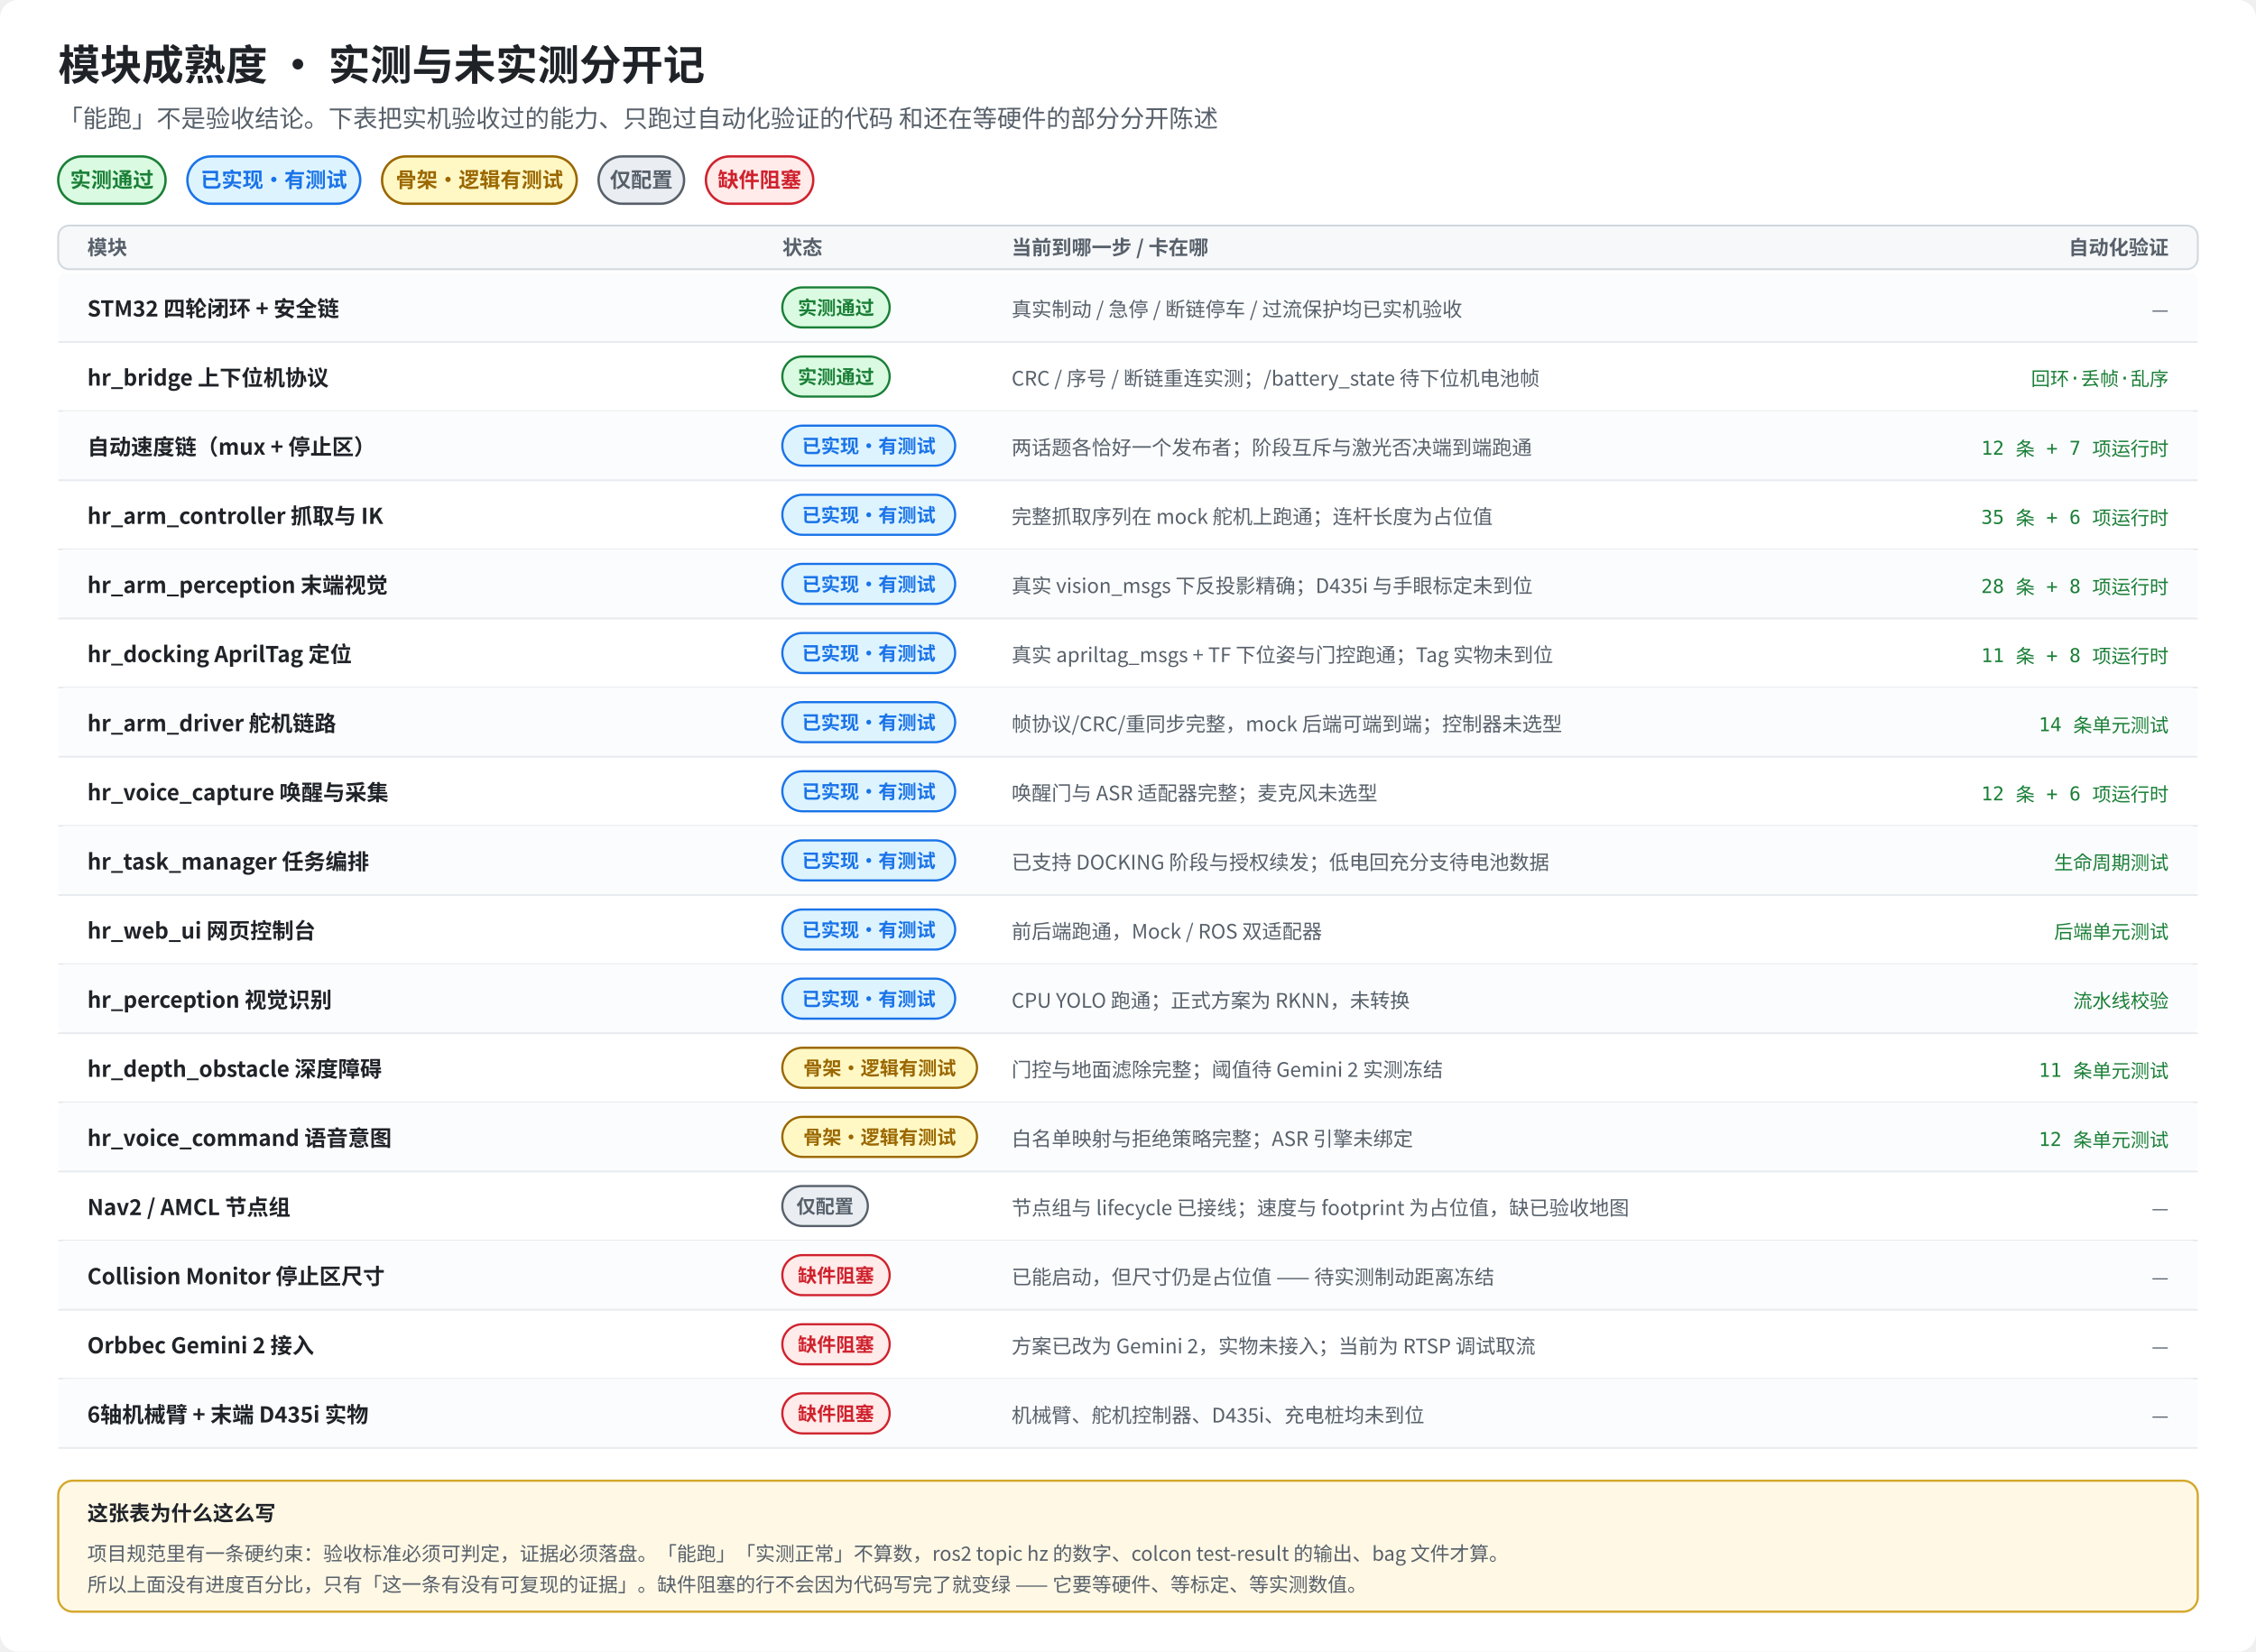
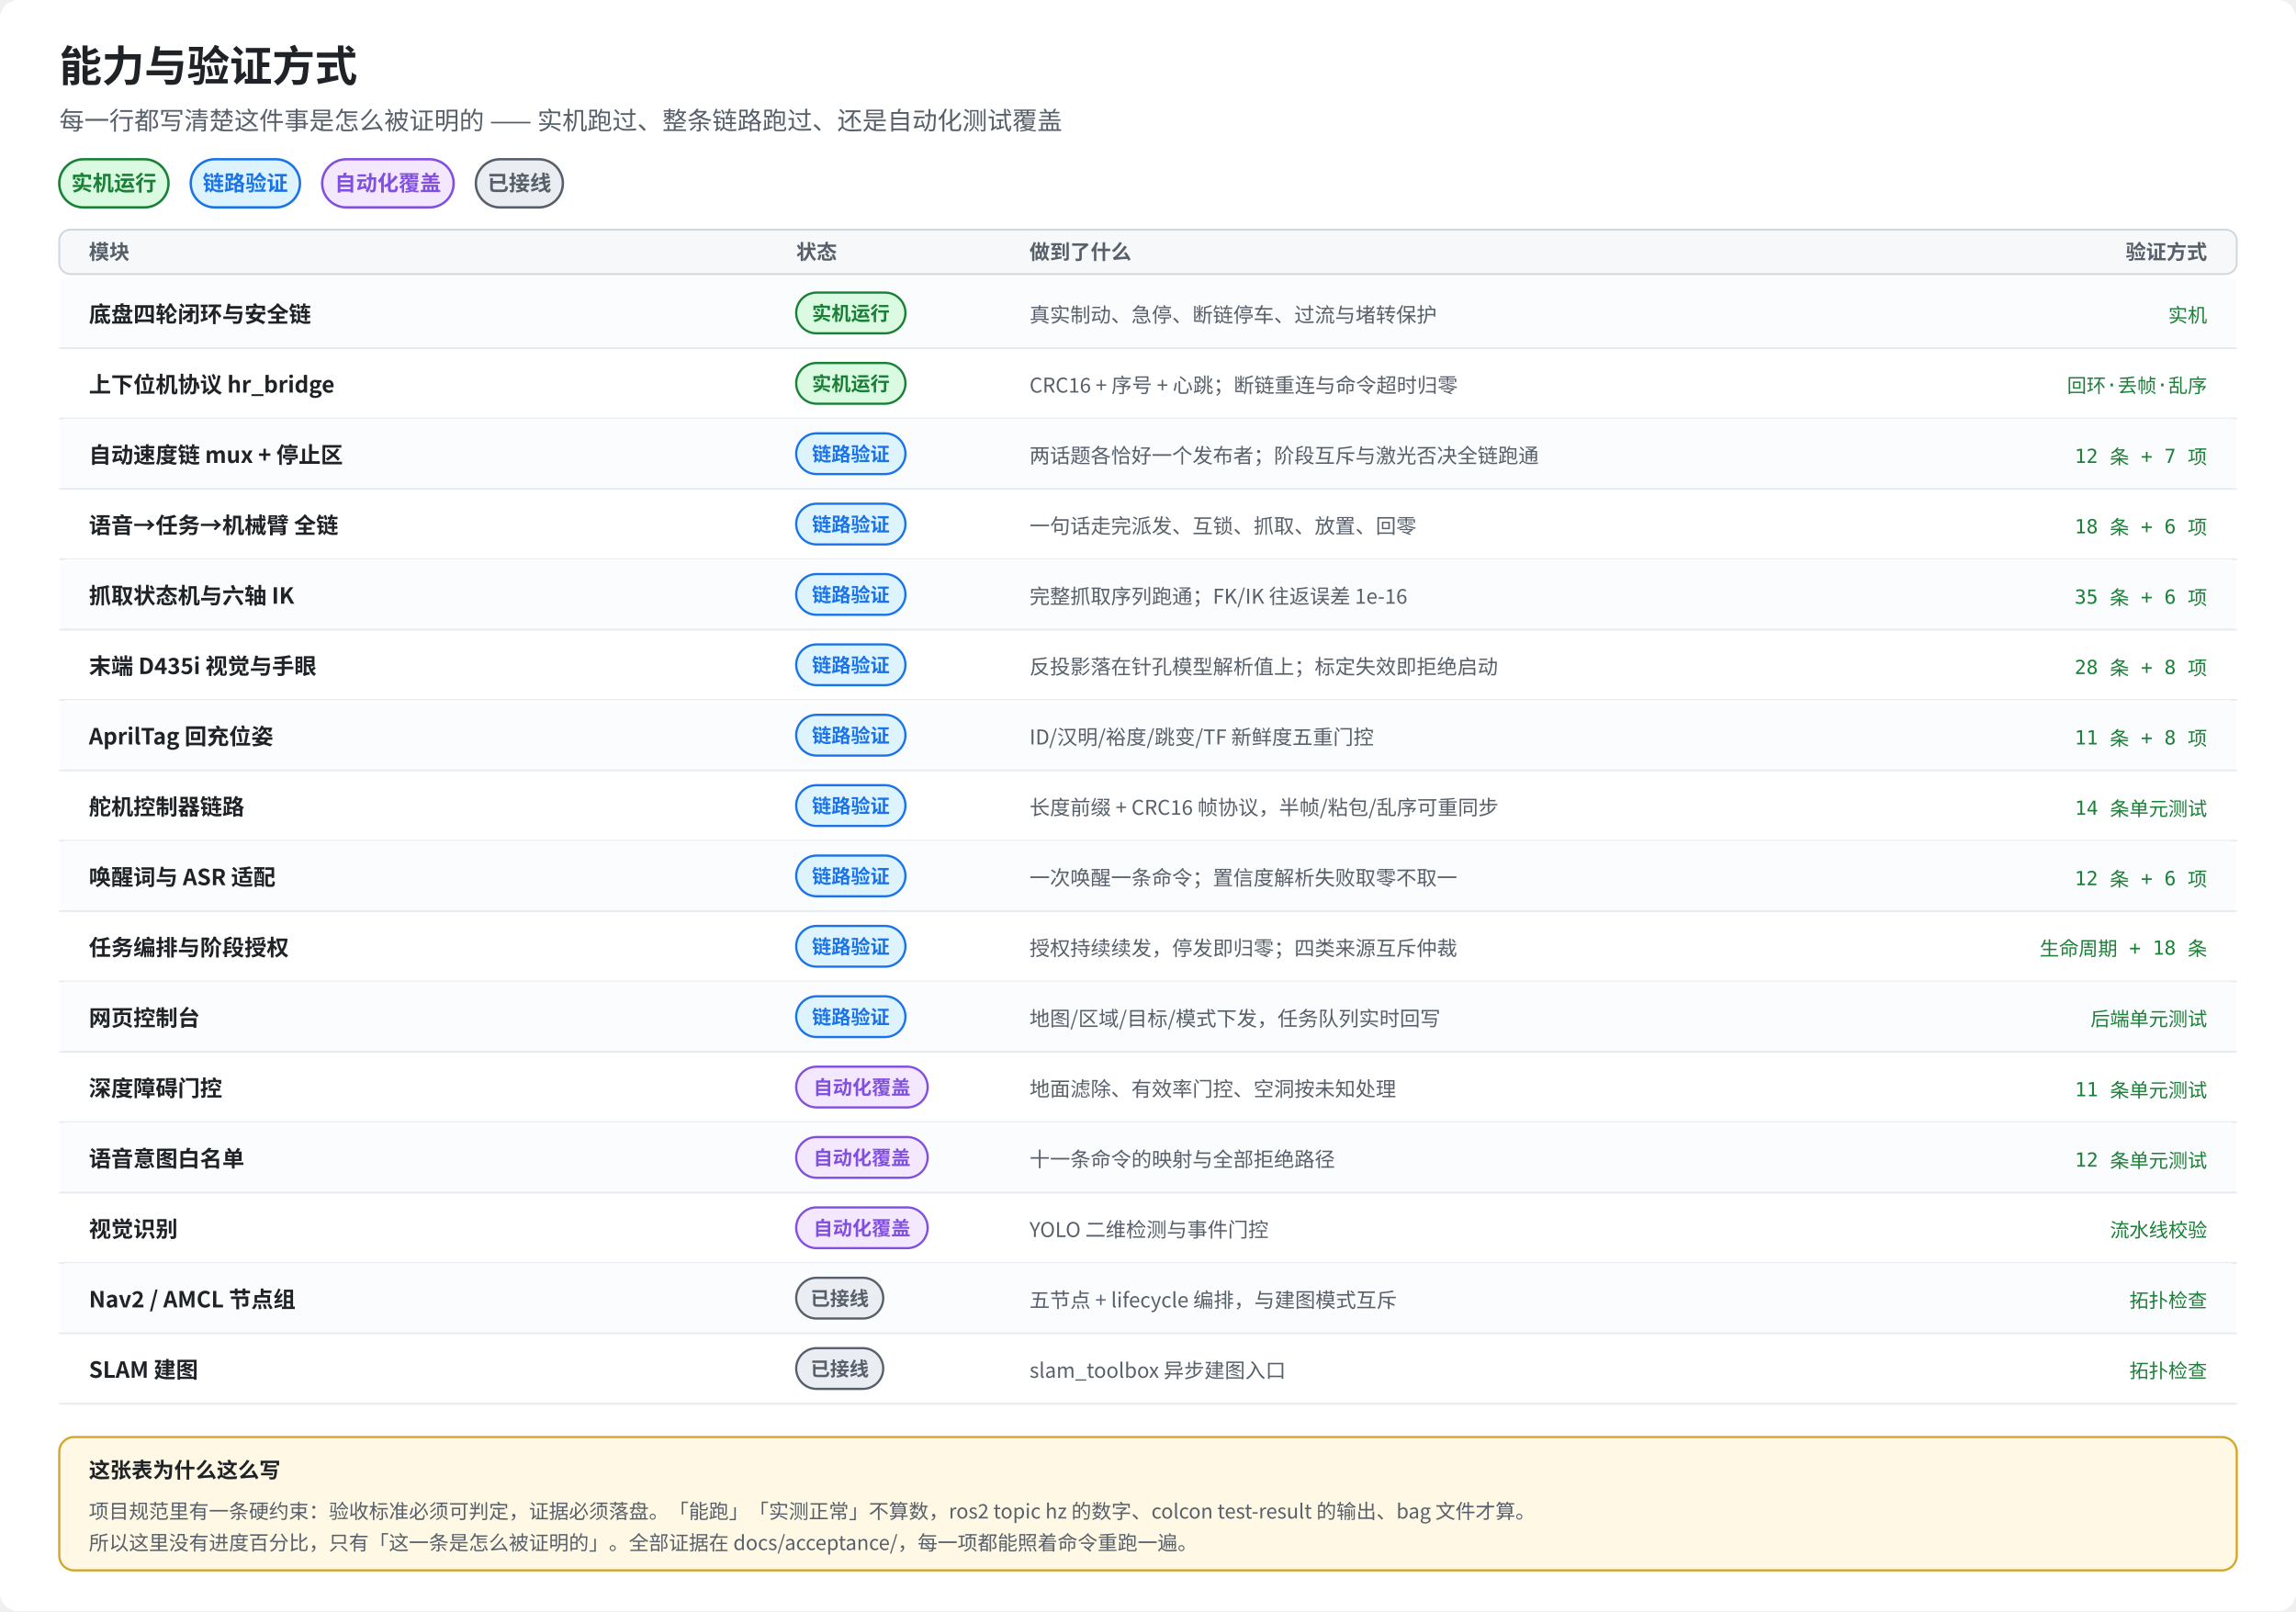
- <svg xmlns="http://www.w3.org/2000/svg" viewBox="0 0 1240 908" width="1240" height="908" font-family="-apple-system, BlinkMacSystemFont, 'Segoe UI', 'Noto Sans CJK SC', 'Source Han Sans SC', 'Microsoft YaHei', Helvetica, Arial, sans-serif" role="img">
-   <rect width="1240" height="908" rx="10" fill="#ffffff" />
-   <text x="32" y="44" font-size="23" font-weight="700" fill="#1f2328">模块成熟度 · 实测与未实测分开记</text>
-   <text x="32" y="70" font-size="13.5" fill="#57606a">「能跑」不是验收结论。下表把实机验收过的能力、只跑过自动化验证的代码 和还在等硬件的部分分开陈述</text>
+ <svg xmlns="http://www.w3.org/2000/svg" viewBox="0 0 1240 870" width="1240" height="870" font-family="-apple-system, BlinkMacSystemFont, 'Segoe UI', 'Noto Sans CJK SC', 'Source Han Sans SC', 'Microsoft YaHei', Helvetica, Arial, sans-serif" role="img">
+   <rect width="1240" height="870" rx="10" fill="#ffffff" />
+   <text x="32" y="44" font-size="23" font-weight="700" fill="#1f2328">能力与验证方式</text>
+   <text x="32" y="70" font-size="13.5" fill="#57606a">每一行都写清楚这件事是怎么被证明的 —— 实机跑过、整条链路跑过、还是自动化测试覆盖</text>
  <rect x="32" y="86" width="59" height="26" rx="13" fill="#dafbe1" stroke="#1a7f37" stroke-width="1.3" />
-   <text x="61.5" y="103.0" font-size="11.5" font-weight="700" text-anchor="middle" fill="#1a7f37">实测通过</text>
-   <rect x="103" y="86" width="95" height="26" rx="13" fill="#ddf4ff" stroke="#1a73e8" stroke-width="1.3" />
-   <text x="150.5" y="103.0" font-size="11.5" font-weight="700" text-anchor="middle" fill="#1a73e8">已实现·有测试</text>
-   <rect x="210" y="86" width="107" height="26" rx="13" fill="#fff8c5" stroke="#9a6700" stroke-width="1.3" />
-   <text x="263.5" y="103.0" font-size="11.5" font-weight="700" text-anchor="middle" fill="#9a6700">骨架·逻辑有测试</text>
-   <rect x="329" y="86" width="47" height="26" rx="13" fill="#eaeef2" stroke="#57606a" stroke-width="1.3" />
-   <text x="352.5" y="103.0" font-size="11.5" font-weight="700" text-anchor="middle" fill="#57606a">仅配置</text>
-   <rect x="388" y="86" width="59" height="26" rx="13" fill="#ffebe9" stroke="#cf222e" stroke-width="1.3" />
-   <text x="417.5" y="103.0" font-size="11.5" font-weight="700" text-anchor="middle" fill="#cf222e">缺件阻塞</text>
+   <text x="61.5" y="103.0" font-size="11.5" font-weight="700" text-anchor="middle" fill="#1a7f37">实机运行</text>
+   <rect x="103" y="86" width="59" height="26" rx="13" fill="#ddf4ff" stroke="#1a73e8" stroke-width="1.3" />
+   <text x="132.5" y="103.0" font-size="11.5" font-weight="700" text-anchor="middle" fill="#1a73e8">链路验证</text>
+   <rect x="174" y="86" width="71" height="26" rx="13" fill="#f3e8ff" stroke="#8250df" stroke-width="1.3" />
+   <text x="209.5" y="103.0" font-size="11.5" font-weight="700" text-anchor="middle" fill="#8250df">自动化覆盖</text>
+   <rect x="257" y="86" width="47" height="26" rx="13" fill="#eaeef2" stroke="#57606a" stroke-width="1.3" />
+   <text x="280.5" y="103.0" font-size="11.5" font-weight="700" text-anchor="middle" fill="#57606a">已接线</text>
  <rect x="32" y="124" width="1176" height="24" rx="6" fill="#f6f8fa" stroke="#d0d7de" stroke-width="1" />
  <text x="48" y="140.0" font-size="11" font-weight="700" text-anchor="start" fill="#57606a">模块</text>
  <text x="430" y="140.0" font-size="11" font-weight="700" text-anchor="start" fill="#57606a">状态</text>
-   <text x="556" y="140.0" font-size="11" font-weight="700" text-anchor="start" fill="#57606a">当前到哪一步 / 卡在哪</text>
-   <text x="1192" y="140.0" font-size="11" font-weight="700" text-anchor="end" fill="#57606a">自动化验证</text>
+   <text x="556" y="140.0" font-size="11" font-weight="700" text-anchor="start" fill="#57606a">做到了什么</text>
+   <text x="1192" y="140.0" font-size="11" font-weight="700" text-anchor="end" fill="#57606a">验证方式</text>
  <rect x="32" y="150" width="1176" height="38" rx="4" fill="#fbfcfd" stroke="#fbfcfd" stroke-width="0" />
-   <text x="48" y="174.0" font-size="12" font-weight="600" text-anchor="start" fill="#1f2328">STM32 四轮闭环 + 安全链</text>
+   <text x="48" y="174.0" font-size="12" font-weight="600" text-anchor="start" fill="#1f2328">底盘四轮闭环与安全链</text>
  <rect x="430" y="158" width="59" height="22" rx="11" fill="#dafbe1" stroke="#1a7f37" stroke-width="1.2" />
-   <text x="459.5" y="173.0" font-size="10.5" font-weight="700" text-anchor="middle" fill="#1a7f37">实测通过</text>
-   <text x="556" y="174.0" font-size="11" font-weight="400" text-anchor="start" fill="#57606a">真实制动 / 急停 / 断链停车 / 过流保护均已实机验收</text>
-   <text x="1192" y="174.0" font-size="10.5" font-weight="400" text-anchor="end" fill="#57606a">—</text>
+   <text x="459.5" y="173.0" font-size="10.5" font-weight="700" text-anchor="middle" fill="#1a7f37">实机运行</text>
+   <text x="556" y="174.0" font-size="11" font-weight="400" text-anchor="start" fill="#57606a">真实制动、急停、断链停车、过流与堵转保护</text>
+   <text x="1192" y="174.0" font-size="10.5" font-weight="400" text-anchor="end" fill="#1a7f37" font-family="ui-monospace, SFMono-Regular, 'SF Mono', Menlo, Consolas, monospace">实机</text>
  <line x1="32" y1="188" x2="1208" y2="188" stroke="#e7ebef" stroke-width="1" />
-   <text x="48" y="212.0" font-size="12" font-weight="600" text-anchor="start" fill="#1f2328">hr_bridge 上下位机协议</text>
+   <text x="48" y="212.0" font-size="12" font-weight="600" text-anchor="start" fill="#1f2328">上下位机协议 hr_bridge</text>
  <rect x="430" y="196" width="59" height="22" rx="11" fill="#dafbe1" stroke="#1a7f37" stroke-width="1.2" />
-   <text x="459.5" y="211.0" font-size="10.5" font-weight="700" text-anchor="middle" fill="#1a7f37">实测通过</text>
-   <text x="556" y="212.0" font-size="11" font-weight="400" text-anchor="start" fill="#57606a">CRC / 序号 / 断链重连实测；/battery_state 待下位机电池帧</text>
+   <text x="459.5" y="211.0" font-size="10.5" font-weight="700" text-anchor="middle" fill="#1a7f37">实机运行</text>
+   <text x="556" y="212.0" font-size="11" font-weight="400" text-anchor="start" fill="#57606a">CRC16 + 序号 + 心跳；断链重连与命令超时归零</text>
  <text x="1192" y="212.0" font-size="10.5" font-weight="400" text-anchor="end" fill="#1a7f37" font-family="ui-monospace, SFMono-Regular, 'SF Mono', Menlo, Consolas, monospace">回环·丢帧·乱序</text>
  <line x1="32" y1="226" x2="1208" y2="226" stroke="#e7ebef" stroke-width="1" />
  <rect x="32" y="226" width="1176" height="38" rx="4" fill="#fbfcfd" stroke="#fbfcfd" stroke-width="0" />
-   <text x="48" y="250.0" font-size="12" font-weight="600" text-anchor="start" fill="#1f2328">自动速度链（mux + 停止区）</text>
-   <rect x="430" y="234" width="95" height="22" rx="11" fill="#ddf4ff" stroke="#1a73e8" stroke-width="1.2" />
-   <text x="477.5" y="249.0" font-size="10.5" font-weight="700" text-anchor="middle" fill="#1a73e8">已实现·有测试</text>
-   <text x="556" y="250.0" font-size="11" font-weight="400" text-anchor="start" fill="#57606a">两话题各恰好一个发布者；阶段互斥与激光否决端到端跑通</text>
-   <text x="1192" y="250.0" font-size="10.5" font-weight="400" text-anchor="end" fill="#1a7f37" font-family="ui-monospace, SFMono-Regular, 'SF Mono', Menlo, Consolas, monospace">12 条 + 7 项运行时</text>
+   <text x="48" y="250.0" font-size="12" font-weight="600" text-anchor="start" fill="#1f2328">自动速度链 mux + 停止区</text>
+   <rect x="430" y="234" width="59" height="22" rx="11" fill="#ddf4ff" stroke="#1a73e8" stroke-width="1.2" />
+   <text x="459.5" y="249.0" font-size="10.5" font-weight="700" text-anchor="middle" fill="#1a73e8">链路验证</text>
+   <text x="556" y="250.0" font-size="11" font-weight="400" text-anchor="start" fill="#57606a">两话题各恰好一个发布者；阶段互斥与激光否决全链跑通</text>
+   <text x="1192" y="250.0" font-size="10.5" font-weight="400" text-anchor="end" fill="#1a7f37" font-family="ui-monospace, SFMono-Regular, 'SF Mono', Menlo, Consolas, monospace">12 条 + 7 项</text>
  <line x1="32" y1="264" x2="1208" y2="264" stroke="#e7ebef" stroke-width="1" />
-   <text x="48" y="288.0" font-size="12" font-weight="600" text-anchor="start" fill="#1f2328">hr_arm_controller 抓取与 IK</text>
-   <rect x="430" y="272" width="95" height="22" rx="11" fill="#ddf4ff" stroke="#1a73e8" stroke-width="1.2" />
-   <text x="477.5" y="287.0" font-size="10.5" font-weight="700" text-anchor="middle" fill="#1a73e8">已实现·有测试</text>
-   <text x="556" y="288.0" font-size="11" font-weight="400" text-anchor="start" fill="#57606a">完整抓取序列在 mock 舵机上跑通；连杆长度为占位值</text>
-   <text x="1192" y="288.0" font-size="10.5" font-weight="400" text-anchor="end" fill="#1a7f37" font-family="ui-monospace, SFMono-Regular, 'SF Mono', Menlo, Consolas, monospace">35 条 + 6 项运行时</text>
+   <text x="48" y="288.0" font-size="12" font-weight="600" text-anchor="start" fill="#1f2328">语音→任务→机械臂 全链</text>
+   <rect x="430" y="272" width="59" height="22" rx="11" fill="#ddf4ff" stroke="#1a73e8" stroke-width="1.2" />
+   <text x="459.5" y="287.0" font-size="10.5" font-weight="700" text-anchor="middle" fill="#1a73e8">链路验证</text>
+   <text x="556" y="288.0" font-size="11" font-weight="400" text-anchor="start" fill="#57606a">一句话走完派发、互锁、抓取、放置、回零</text>
+   <text x="1192" y="288.0" font-size="10.5" font-weight="400" text-anchor="end" fill="#1a7f37" font-family="ui-monospace, SFMono-Regular, 'SF Mono', Menlo, Consolas, monospace">18 条 + 6 项</text>
  <line x1="32" y1="302" x2="1208" y2="302" stroke="#e7ebef" stroke-width="1" />
  <rect x="32" y="302" width="1176" height="38" rx="4" fill="#fbfcfd" stroke="#fbfcfd" stroke-width="0" />
-   <text x="48" y="326.0" font-size="12" font-weight="600" text-anchor="start" fill="#1f2328">hr_arm_perception 末端视觉</text>
-   <rect x="430" y="310" width="95" height="22" rx="11" fill="#ddf4ff" stroke="#1a73e8" stroke-width="1.2" />
-   <text x="477.5" y="325.0" font-size="10.5" font-weight="700" text-anchor="middle" fill="#1a73e8">已实现·有测试</text>
-   <text x="556" y="326.0" font-size="11" font-weight="400" text-anchor="start" fill="#57606a">真实 vision_msgs 下反投影精确；D435i 与手眼标定未到位</text>
-   <text x="1192" y="326.0" font-size="10.5" font-weight="400" text-anchor="end" fill="#1a7f37" font-family="ui-monospace, SFMono-Regular, 'SF Mono', Menlo, Consolas, monospace">28 条 + 8 项运行时</text>
+   <text x="48" y="326.0" font-size="12" font-weight="600" text-anchor="start" fill="#1f2328">抓取状态机与六轴 IK</text>
+   <rect x="430" y="310" width="59" height="22" rx="11" fill="#ddf4ff" stroke="#1a73e8" stroke-width="1.2" />
+   <text x="459.5" y="325.0" font-size="10.5" font-weight="700" text-anchor="middle" fill="#1a73e8">链路验证</text>
+   <text x="556" y="326.0" font-size="11" font-weight="400" text-anchor="start" fill="#57606a">完整抓取序列跑通；FK/IK 往返误差 1e-16</text>
+   <text x="1192" y="326.0" font-size="10.5" font-weight="400" text-anchor="end" fill="#1a7f37" font-family="ui-monospace, SFMono-Regular, 'SF Mono', Menlo, Consolas, monospace">35 条 + 6 项</text>
  <line x1="32" y1="340" x2="1208" y2="340" stroke="#e7ebef" stroke-width="1" />
-   <text x="48" y="364.0" font-size="12" font-weight="600" text-anchor="start" fill="#1f2328">hr_docking AprilTag 定位</text>
-   <rect x="430" y="348" width="95" height="22" rx="11" fill="#ddf4ff" stroke="#1a73e8" stroke-width="1.2" />
-   <text x="477.5" y="363.0" font-size="10.5" font-weight="700" text-anchor="middle" fill="#1a73e8">已实现·有测试</text>
-   <text x="556" y="364.0" font-size="11" font-weight="400" text-anchor="start" fill="#57606a">真实 apriltag_msgs + TF 下位姿与门控跑通；Tag 实物未到位</text>
-   <text x="1192" y="364.0" font-size="10.5" font-weight="400" text-anchor="end" fill="#1a7f37" font-family="ui-monospace, SFMono-Regular, 'SF Mono', Menlo, Consolas, monospace">11 条 + 8 项运行时</text>
+   <text x="48" y="364.0" font-size="12" font-weight="600" text-anchor="start" fill="#1f2328">末端 D435i 视觉与手眼</text>
+   <rect x="430" y="348" width="59" height="22" rx="11" fill="#ddf4ff" stroke="#1a73e8" stroke-width="1.2" />
+   <text x="459.5" y="363.0" font-size="10.5" font-weight="700" text-anchor="middle" fill="#1a73e8">链路验证</text>
+   <text x="556" y="364.0" font-size="11" font-weight="400" text-anchor="start" fill="#57606a">反投影落在针孔模型解析值上；标定失效即拒绝启动</text>
+   <text x="1192" y="364.0" font-size="10.5" font-weight="400" text-anchor="end" fill="#1a7f37" font-family="ui-monospace, SFMono-Regular, 'SF Mono', Menlo, Consolas, monospace">28 条 + 8 项</text>
  <line x1="32" y1="378" x2="1208" y2="378" stroke="#e7ebef" stroke-width="1" />
  <rect x="32" y="378" width="1176" height="38" rx="4" fill="#fbfcfd" stroke="#fbfcfd" stroke-width="0" />
-   <text x="48" y="402.0" font-size="12" font-weight="600" text-anchor="start" fill="#1f2328">hr_arm_driver 舵机链路</text>
-   <rect x="430" y="386" width="95" height="22" rx="11" fill="#ddf4ff" stroke="#1a73e8" stroke-width="1.2" />
-   <text x="477.5" y="401.0" font-size="10.5" font-weight="700" text-anchor="middle" fill="#1a73e8">已实现·有测试</text>
-   <text x="556" y="402.0" font-size="11" font-weight="400" text-anchor="start" fill="#57606a">帧协议/CRC/重同步完整，mock 后端可端到端；控制器未选型</text>
-   <text x="1192" y="402.0" font-size="10.5" font-weight="400" text-anchor="end" fill="#1a7f37" font-family="ui-monospace, SFMono-Regular, 'SF Mono', Menlo, Consolas, monospace">14 条单元测试</text>
+   <text x="48" y="402.0" font-size="12" font-weight="600" text-anchor="start" fill="#1f2328">AprilTag 回充位姿</text>
+   <rect x="430" y="386" width="59" height="22" rx="11" fill="#ddf4ff" stroke="#1a73e8" stroke-width="1.2" />
+   <text x="459.5" y="401.0" font-size="10.5" font-weight="700" text-anchor="middle" fill="#1a73e8">链路验证</text>
+   <text x="556" y="402.0" font-size="11" font-weight="400" text-anchor="start" fill="#57606a">ID/汉明/裕度/跳变/TF 新鲜度五重门控</text>
+   <text x="1192" y="402.0" font-size="10.5" font-weight="400" text-anchor="end" fill="#1a7f37" font-family="ui-monospace, SFMono-Regular, 'SF Mono', Menlo, Consolas, monospace">11 条 + 8 项</text>
  <line x1="32" y1="416" x2="1208" y2="416" stroke="#e7ebef" stroke-width="1" />
-   <text x="48" y="440.0" font-size="12" font-weight="600" text-anchor="start" fill="#1f2328">hr_voice_capture 唤醒与采集</text>
-   <rect x="430" y="424" width="95" height="22" rx="11" fill="#ddf4ff" stroke="#1a73e8" stroke-width="1.2" />
-   <text x="477.5" y="439.0" font-size="10.5" font-weight="700" text-anchor="middle" fill="#1a73e8">已实现·有测试</text>
-   <text x="556" y="440.0" font-size="11" font-weight="400" text-anchor="start" fill="#57606a">唤醒门与 ASR 适配器完整；麦克风未选型</text>
-   <text x="1192" y="440.0" font-size="10.5" font-weight="400" text-anchor="end" fill="#1a7f37" font-family="ui-monospace, SFMono-Regular, 'SF Mono', Menlo, Consolas, monospace">12 条 + 6 项运行时</text>
+   <text x="48" y="440.0" font-size="12" font-weight="600" text-anchor="start" fill="#1f2328">舵机控制器链路</text>
+   <rect x="430" y="424" width="59" height="22" rx="11" fill="#ddf4ff" stroke="#1a73e8" stroke-width="1.2" />
+   <text x="459.5" y="439.0" font-size="10.5" font-weight="700" text-anchor="middle" fill="#1a73e8">链路验证</text>
+   <text x="556" y="440.0" font-size="11" font-weight="400" text-anchor="start" fill="#57606a">长度前缀 + CRC16 帧协议，半帧/粘包/乱序可重同步</text>
+   <text x="1192" y="440.0" font-size="10.5" font-weight="400" text-anchor="end" fill="#1a7f37" font-family="ui-monospace, SFMono-Regular, 'SF Mono', Menlo, Consolas, monospace">14 条单元测试</text>
  <line x1="32" y1="454" x2="1208" y2="454" stroke="#e7ebef" stroke-width="1" />
  <rect x="32" y="454" width="1176" height="38" rx="4" fill="#fbfcfd" stroke="#fbfcfd" stroke-width="0" />
-   <text x="48" y="478.0" font-size="12" font-weight="600" text-anchor="start" fill="#1f2328">hr_task_manager 任务编排</text>
-   <rect x="430" y="462" width="95" height="22" rx="11" fill="#ddf4ff" stroke="#1a73e8" stroke-width="1.2" />
-   <text x="477.5" y="477.0" font-size="10.5" font-weight="700" text-anchor="middle" fill="#1a73e8">已实现·有测试</text>
-   <text x="556" y="478.0" font-size="11" font-weight="400" text-anchor="start" fill="#57606a">已支持 DOCKING 阶段与授权续发；低电回充分支待电池数据</text>
-   <text x="1192" y="478.0" font-size="10.5" font-weight="400" text-anchor="end" fill="#1a7f37" font-family="ui-monospace, SFMono-Regular, 'SF Mono', Menlo, Consolas, monospace">生命周期测试</text>
+   <text x="48" y="478.0" font-size="12" font-weight="600" text-anchor="start" fill="#1f2328">唤醒词与 ASR 适配</text>
+   <rect x="430" y="462" width="59" height="22" rx="11" fill="#ddf4ff" stroke="#1a73e8" stroke-width="1.2" />
+   <text x="459.5" y="477.0" font-size="10.5" font-weight="700" text-anchor="middle" fill="#1a73e8">链路验证</text>
+   <text x="556" y="478.0" font-size="11" font-weight="400" text-anchor="start" fill="#57606a">一次唤醒一条命令；置信度解析失败取零不取一</text>
+   <text x="1192" y="478.0" font-size="10.5" font-weight="400" text-anchor="end" fill="#1a7f37" font-family="ui-monospace, SFMono-Regular, 'SF Mono', Menlo, Consolas, monospace">12 条 + 6 项</text>
  <line x1="32" y1="492" x2="1208" y2="492" stroke="#e7ebef" stroke-width="1" />
-   <text x="48" y="516.0" font-size="12" font-weight="600" text-anchor="start" fill="#1f2328">hr_web_ui 网页控制台</text>
-   <rect x="430" y="500" width="95" height="22" rx="11" fill="#ddf4ff" stroke="#1a73e8" stroke-width="1.2" />
-   <text x="477.5" y="515.0" font-size="10.5" font-weight="700" text-anchor="middle" fill="#1a73e8">已实现·有测试</text>
-   <text x="556" y="516.0" font-size="11" font-weight="400" text-anchor="start" fill="#57606a">前后端跑通，Mock / ROS 双适配器</text>
-   <text x="1192" y="516.0" font-size="10.5" font-weight="400" text-anchor="end" fill="#1a7f37" font-family="ui-monospace, SFMono-Regular, 'SF Mono', Menlo, Consolas, monospace">后端单元测试</text>
+   <text x="48" y="516.0" font-size="12" font-weight="600" text-anchor="start" fill="#1f2328">任务编排与阶段授权</text>
+   <rect x="430" y="500" width="59" height="22" rx="11" fill="#ddf4ff" stroke="#1a73e8" stroke-width="1.2" />
+   <text x="459.5" y="515.0" font-size="10.5" font-weight="700" text-anchor="middle" fill="#1a73e8">链路验证</text>
+   <text x="556" y="516.0" font-size="11" font-weight="400" text-anchor="start" fill="#57606a">授权持续续发，停发即归零；四类来源互斥仲裁</text>
+   <text x="1192" y="516.0" font-size="10.5" font-weight="400" text-anchor="end" fill="#1a7f37" font-family="ui-monospace, SFMono-Regular, 'SF Mono', Menlo, Consolas, monospace">生命周期 + 18 条</text>
  <line x1="32" y1="530" x2="1208" y2="530" stroke="#e7ebef" stroke-width="1" />
  <rect x="32" y="530" width="1176" height="38" rx="4" fill="#fbfcfd" stroke="#fbfcfd" stroke-width="0" />
-   <text x="48" y="554.0" font-size="12" font-weight="600" text-anchor="start" fill="#1f2328">hr_perception 视觉识别</text>
-   <rect x="430" y="538" width="95" height="22" rx="11" fill="#ddf4ff" stroke="#1a73e8" stroke-width="1.2" />
-   <text x="477.5" y="553.0" font-size="10.5" font-weight="700" text-anchor="middle" fill="#1a73e8">已实现·有测试</text>
-   <text x="556" y="554.0" font-size="11" font-weight="400" text-anchor="start" fill="#57606a">CPU YOLO 跑通；正式方案为 RKNN，未转换</text>
-   <text x="1192" y="554.0" font-size="10.5" font-weight="400" text-anchor="end" fill="#1a7f37" font-family="ui-monospace, SFMono-Regular, 'SF Mono', Menlo, Consolas, monospace">流水线校验</text>
+   <text x="48" y="554.0" font-size="12" font-weight="600" text-anchor="start" fill="#1f2328">网页控制台</text>
+   <rect x="430" y="538" width="59" height="22" rx="11" fill="#ddf4ff" stroke="#1a73e8" stroke-width="1.2" />
+   <text x="459.5" y="553.0" font-size="10.5" font-weight="700" text-anchor="middle" fill="#1a73e8">链路验证</text>
+   <text x="556" y="554.0" font-size="11" font-weight="400" text-anchor="start" fill="#57606a">地图/区域/目标/模式下发，任务队列实时回写</text>
+   <text x="1192" y="554.0" font-size="10.5" font-weight="400" text-anchor="end" fill="#1a7f37" font-family="ui-monospace, SFMono-Regular, 'SF Mono', Menlo, Consolas, monospace">后端单元测试</text>
  <line x1="32" y1="568" x2="1208" y2="568" stroke="#e7ebef" stroke-width="1" />
-   <text x="48" y="592.0" font-size="12" font-weight="600" text-anchor="start" fill="#1f2328">hr_depth_obstacle 深度障碍</text>
-   <rect x="430" y="576" width="107" height="22" rx="11" fill="#fff8c5" stroke="#9a6700" stroke-width="1.2" />
-   <text x="483.5" y="591.0" font-size="10.5" font-weight="700" text-anchor="middle" fill="#9a6700">骨架·逻辑有测试</text>
-   <text x="556" y="592.0" font-size="11" font-weight="400" text-anchor="start" fill="#57606a">门控与地面滤除完整；阈值待 Gemini 2 实测冻结</text>
+   <text x="48" y="592.0" font-size="12" font-weight="600" text-anchor="start" fill="#1f2328">深度障碍门控</text>
+   <rect x="430" y="576" width="71" height="22" rx="11" fill="#f3e8ff" stroke="#8250df" stroke-width="1.2" />
+   <text x="465.5" y="591.0" font-size="10.5" font-weight="700" text-anchor="middle" fill="#8250df">自动化覆盖</text>
+   <text x="556" y="592.0" font-size="11" font-weight="400" text-anchor="start" fill="#57606a">地面滤除、有效率门控、空洞按未知处理</text>
  <text x="1192" y="592.0" font-size="10.5" font-weight="400" text-anchor="end" fill="#1a7f37" font-family="ui-monospace, SFMono-Regular, 'SF Mono', Menlo, Consolas, monospace">11 条单元测试</text>
  <line x1="32" y1="606" x2="1208" y2="606" stroke="#e7ebef" stroke-width="1" />
  <rect x="32" y="606" width="1176" height="38" rx="4" fill="#fbfcfd" stroke="#fbfcfd" stroke-width="0" />
-   <text x="48" y="630.0" font-size="12" font-weight="600" text-anchor="start" fill="#1f2328">hr_voice_command 语音意图</text>
-   <rect x="430" y="614" width="107" height="22" rx="11" fill="#fff8c5" stroke="#9a6700" stroke-width="1.2" />
-   <text x="483.5" y="629.0" font-size="10.5" font-weight="700" text-anchor="middle" fill="#9a6700">骨架·逻辑有测试</text>
-   <text x="556" y="630.0" font-size="11" font-weight="400" text-anchor="start" fill="#57606a">白名单映射与拒绝策略完整；ASR 引擎未绑定</text>
+   <text x="48" y="630.0" font-size="12" font-weight="600" text-anchor="start" fill="#1f2328">语音意图白名单</text>
+   <rect x="430" y="614" width="71" height="22" rx="11" fill="#f3e8ff" stroke="#8250df" stroke-width="1.2" />
+   <text x="465.5" y="629.0" font-size="10.5" font-weight="700" text-anchor="middle" fill="#8250df">自动化覆盖</text>
+   <text x="556" y="630.0" font-size="11" font-weight="400" text-anchor="start" fill="#57606a">十一条命令的映射与全部拒绝路径</text>
  <text x="1192" y="630.0" font-size="10.5" font-weight="400" text-anchor="end" fill="#1a7f37" font-family="ui-monospace, SFMono-Regular, 'SF Mono', Menlo, Consolas, monospace">12 条单元测试</text>
  <line x1="32" y1="644" x2="1208" y2="644" stroke="#e7ebef" stroke-width="1" />
-   <text x="48" y="668.0" font-size="12" font-weight="600" text-anchor="start" fill="#1f2328">Nav2 / AMCL 节点组</text>
-   <rect x="430" y="652" width="47" height="22" rx="11" fill="#eaeef2" stroke="#57606a" stroke-width="1.2" />
-   <text x="453.5" y="667.0" font-size="10.5" font-weight="700" text-anchor="middle" fill="#57606a">仅配置</text>
-   <text x="556" y="668.0" font-size="11" font-weight="400" text-anchor="start" fill="#57606a">节点组与 lifecycle 已接线；速度与 footprint 为占位值，缺已验收地图</text>
-   <text x="1192" y="668.0" font-size="10.5" font-weight="400" text-anchor="end" fill="#57606a">—</text>
+   <text x="48" y="668.0" font-size="12" font-weight="600" text-anchor="start" fill="#1f2328">视觉识别</text>
+   <rect x="430" y="652" width="71" height="22" rx="11" fill="#f3e8ff" stroke="#8250df" stroke-width="1.2" />
+   <text x="465.5" y="667.0" font-size="10.5" font-weight="700" text-anchor="middle" fill="#8250df">自动化覆盖</text>
+   <text x="556" y="668.0" font-size="11" font-weight="400" text-anchor="start" fill="#57606a">YOLO 二维检测与事件门控</text>
+   <text x="1192" y="668.0" font-size="10.5" font-weight="400" text-anchor="end" fill="#1a7f37" font-family="ui-monospace, SFMono-Regular, 'SF Mono', Menlo, Consolas, monospace">流水线校验</text>
  <line x1="32" y1="682" x2="1208" y2="682" stroke="#e7ebef" stroke-width="1" />
  <rect x="32" y="682" width="1176" height="38" rx="4" fill="#fbfcfd" stroke="#fbfcfd" stroke-width="0" />
-   <text x="48" y="706.0" font-size="12" font-weight="600" text-anchor="start" fill="#1f2328">Collision Monitor 停止区尺寸</text>
-   <rect x="430" y="690" width="59" height="22" rx="11" fill="#ffebe9" stroke="#cf222e" stroke-width="1.2" />
-   <text x="459.5" y="705.0" font-size="10.5" font-weight="700" text-anchor="middle" fill="#cf222e">缺件阻塞</text>
-   <text x="556" y="706.0" font-size="11" font-weight="400" text-anchor="start" fill="#57606a">已能启动，但尺寸仍是占位值 —— 待实测制动距离冻结</text>
-   <text x="1192" y="706.0" font-size="10.5" font-weight="400" text-anchor="end" fill="#57606a">—</text>
+   <text x="48" y="706.0" font-size="12" font-weight="600" text-anchor="start" fill="#1f2328">Nav2 / AMCL 节点组</text>
+   <rect x="430" y="690" width="47" height="22" rx="11" fill="#eaeef2" stroke="#57606a" stroke-width="1.2" />
+   <text x="453.5" y="705.0" font-size="10.5" font-weight="700" text-anchor="middle" fill="#57606a">已接线</text>
+   <text x="556" y="706.0" font-size="11" font-weight="400" text-anchor="start" fill="#57606a">五节点 + lifecycle 编排，与建图模式互斥</text>
+   <text x="1192" y="706.0" font-size="10.5" font-weight="400" text-anchor="end" fill="#1a7f37" font-family="ui-monospace, SFMono-Regular, 'SF Mono', Menlo, Consolas, monospace">拓扑检查</text>
  <line x1="32" y1="720" x2="1208" y2="720" stroke="#e7ebef" stroke-width="1" />
-   <text x="48" y="744.0" font-size="12" font-weight="600" text-anchor="start" fill="#1f2328">Orbbec Gemini 2 接入</text>
-   <rect x="430" y="728" width="59" height="22" rx="11" fill="#ffebe9" stroke="#cf222e" stroke-width="1.2" />
-   <text x="459.5" y="743.0" font-size="10.5" font-weight="700" text-anchor="middle" fill="#cf222e">缺件阻塞</text>
-   <text x="556" y="744.0" font-size="11" font-weight="400" text-anchor="start" fill="#57606a">方案已改为 Gemini 2，实物未接入；当前为 RTSP 调试取流</text>
-   <text x="1192" y="744.0" font-size="10.5" font-weight="400" text-anchor="end" fill="#57606a">—</text>
+   <text x="48" y="744.0" font-size="12" font-weight="600" text-anchor="start" fill="#1f2328">SLAM 建图</text>
+   <rect x="430" y="728" width="47" height="22" rx="11" fill="#eaeef2" stroke="#57606a" stroke-width="1.2" />
+   <text x="453.5" y="743.0" font-size="10.5" font-weight="700" text-anchor="middle" fill="#57606a">已接线</text>
+   <text x="556" y="744.0" font-size="11" font-weight="400" text-anchor="start" fill="#57606a">slam_toolbox 异步建图入口</text>
+   <text x="1192" y="744.0" font-size="10.5" font-weight="400" text-anchor="end" fill="#1a7f37" font-family="ui-monospace, SFMono-Regular, 'SF Mono', Menlo, Consolas, monospace">拓扑检查</text>
  <line x1="32" y1="758" x2="1208" y2="758" stroke="#e7ebef" stroke-width="1" />
-   <rect x="32" y="758" width="1176" height="38" rx="4" fill="#fbfcfd" stroke="#fbfcfd" stroke-width="0" />
-   <text x="48" y="782.0" font-size="12" font-weight="600" text-anchor="start" fill="#1f2328">6轴机械臂 + 末端 D435i 实物</text>
-   <rect x="430" y="766" width="59" height="22" rx="11" fill="#ffebe9" stroke="#cf222e" stroke-width="1.2" />
-   <text x="459.5" y="781.0" font-size="10.5" font-weight="700" text-anchor="middle" fill="#cf222e">缺件阻塞</text>
-   <text x="556" y="782.0" font-size="11" font-weight="400" text-anchor="start" fill="#57606a">机械臂、舵机控制器、D435i、充电桩均未到位</text>
-   <text x="1192" y="782.0" font-size="10.5" font-weight="400" text-anchor="end" fill="#57606a">—</text>
-   <line x1="32" y1="796" x2="1208" y2="796" stroke="#e7ebef" stroke-width="1" />
-   <rect x="32" y="814" width="1176" height="72" rx="8" fill="#fff8e5" stroke="#d4a72c" stroke-width="1.2" />
-   <text x="48" y="836.0" font-size="11.5" font-weight="700" text-anchor="start" fill="#1f2328">这张表为什么这么写</text>
-   <text x="48" y="858.0" font-size="10.8" font-weight="400" text-anchor="start" fill="#57606a">项目规范里有一条硬约束：验收标准必须可判定，证据必须落盘。「能跑」「实测正常」不算数，ros2 topic hz 的数字、colcon test-result 的输出、bag 文件才算。</text>
-   <text x="48" y="875.0" font-size="10.8" font-weight="400" text-anchor="start" fill="#57606a">所以上面没有进度百分比，只有「这一条有没有可复现的证据」。缺件阻塞的行不会因为代码写完了就变绿 —— 它要等硬件、等标定、等实测数值。</text>
+   <rect x="32" y="776" width="1176" height="72" rx="8" fill="#fff8e5" stroke="#d4a72c" stroke-width="1.2" />
+   <text x="48" y="798.0" font-size="11.5" font-weight="700" text-anchor="start" fill="#1f2328">这张表为什么这么写</text>
+   <text x="48" y="820.0" font-size="10.8" font-weight="400" text-anchor="start" fill="#57606a">项目规范里有一条硬约束：验收标准必须可判定，证据必须落盘。「能跑」「实测正常」不算数，ros2 topic hz 的数字、colcon test-result 的输出、bag 文件才算。</text>
+   <text x="48" y="837.0" font-size="10.8" font-weight="400" text-anchor="start" fill="#57606a">所以这里没有进度百分比，只有「这一条是怎么被证明的」。全部证据在 docs/acceptance/，每一项都能照着命令重跑一遍。</text>
</svg>
